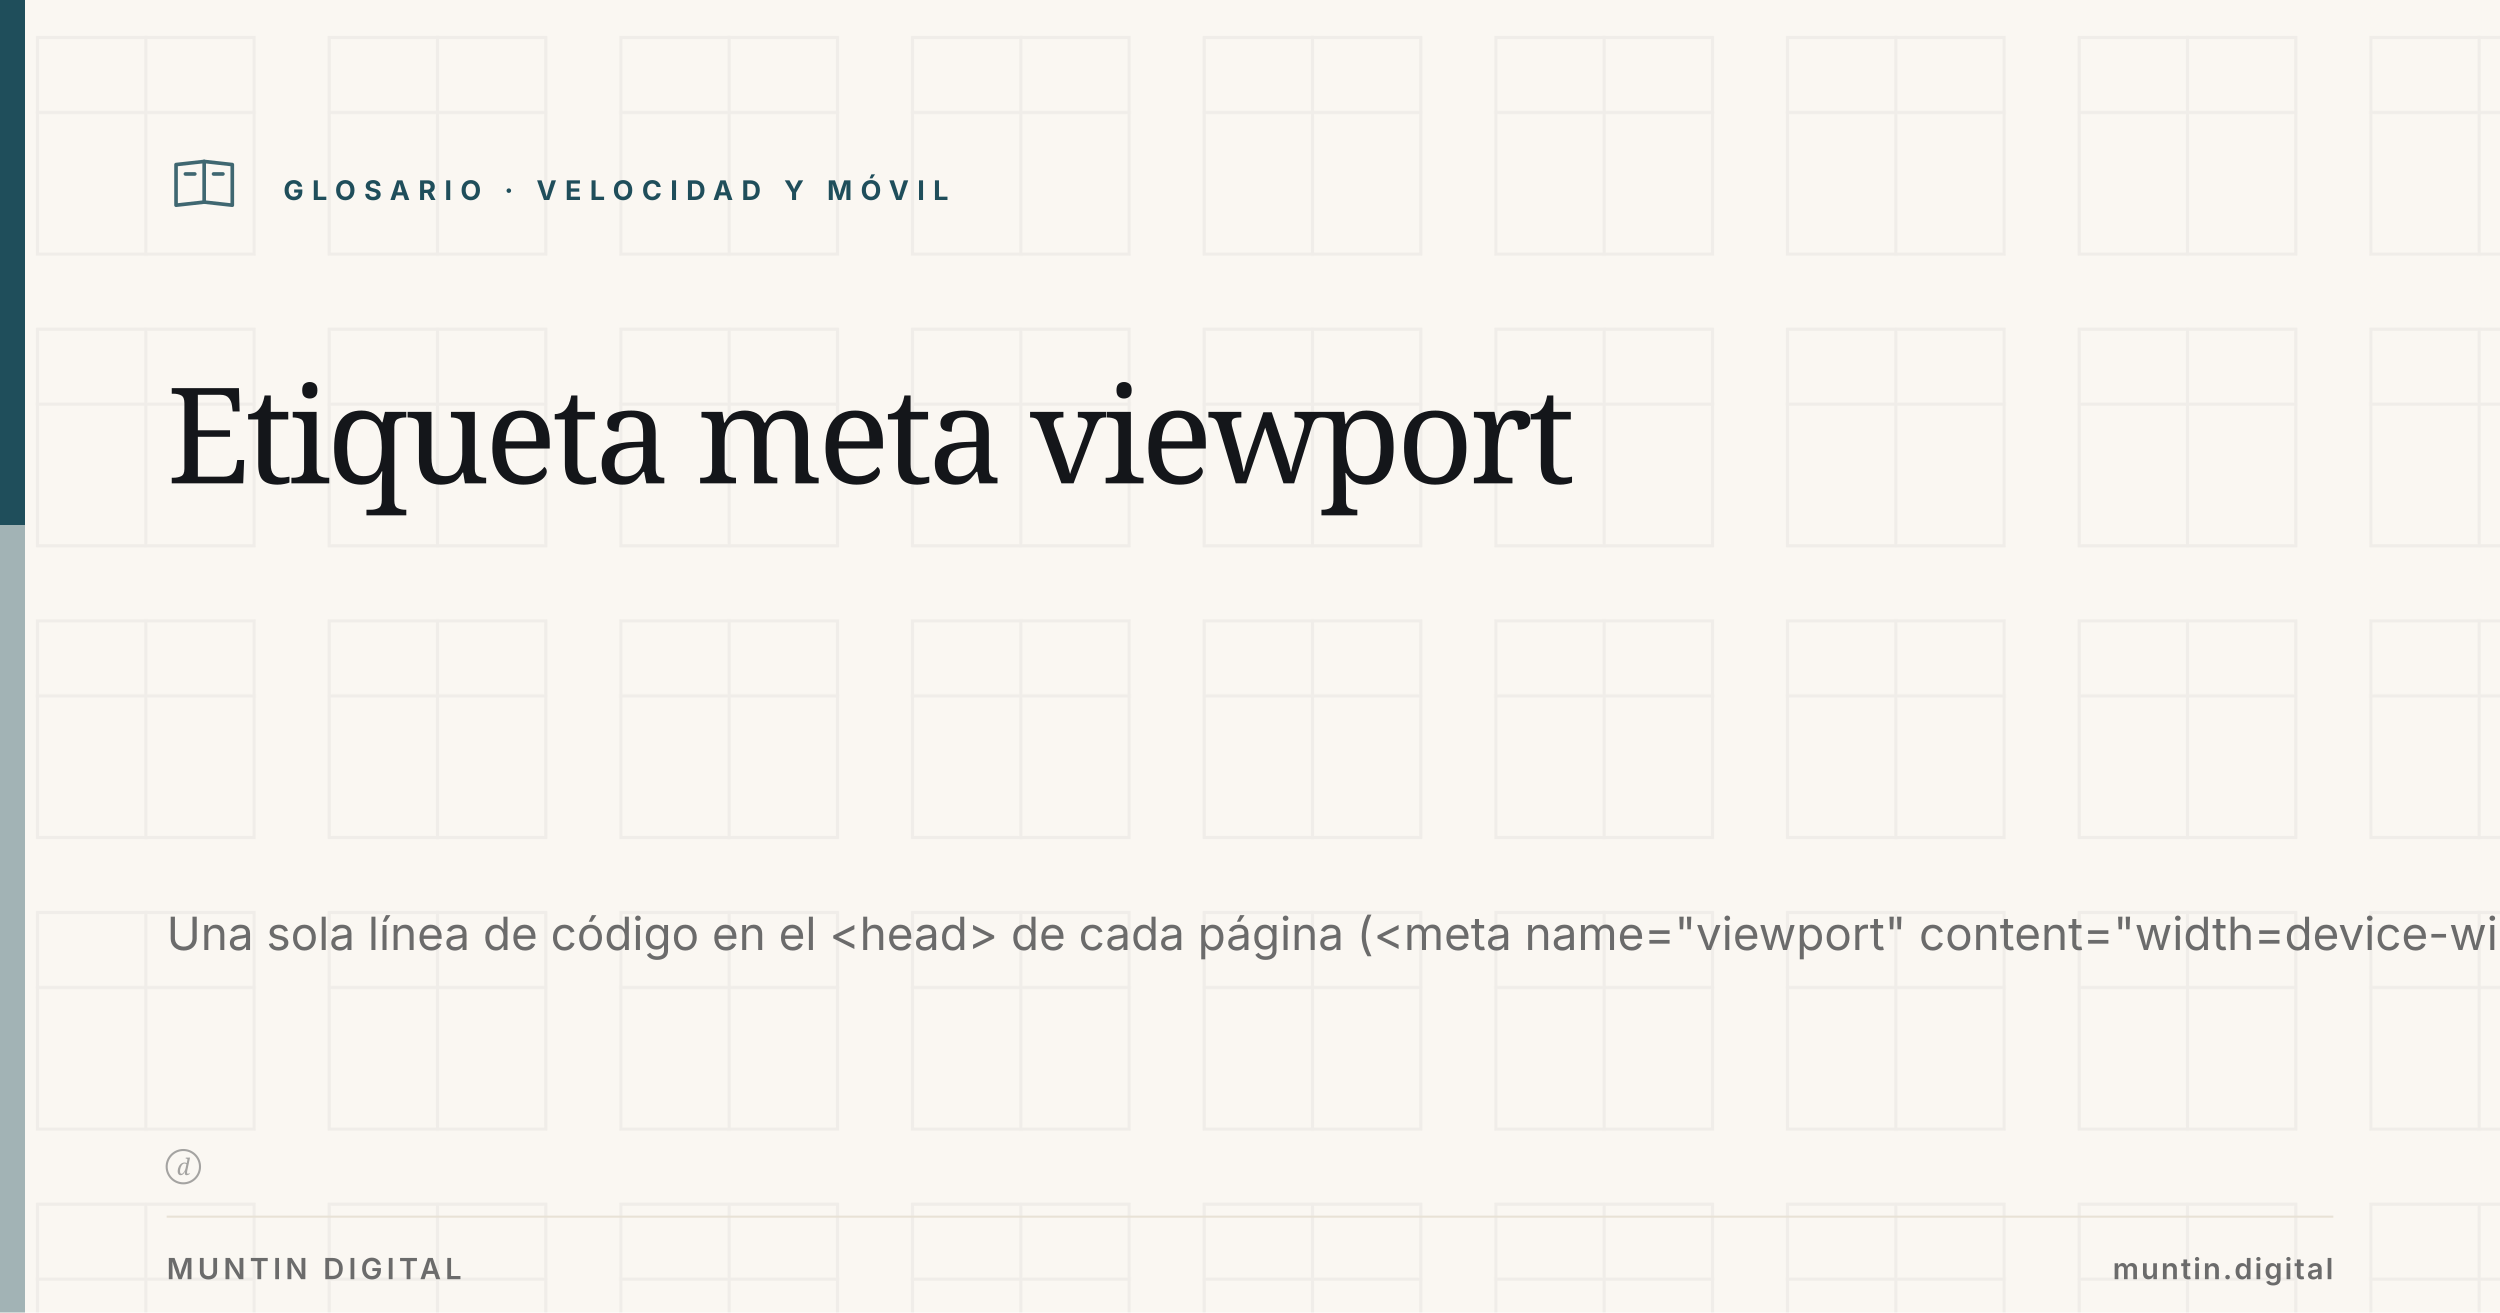
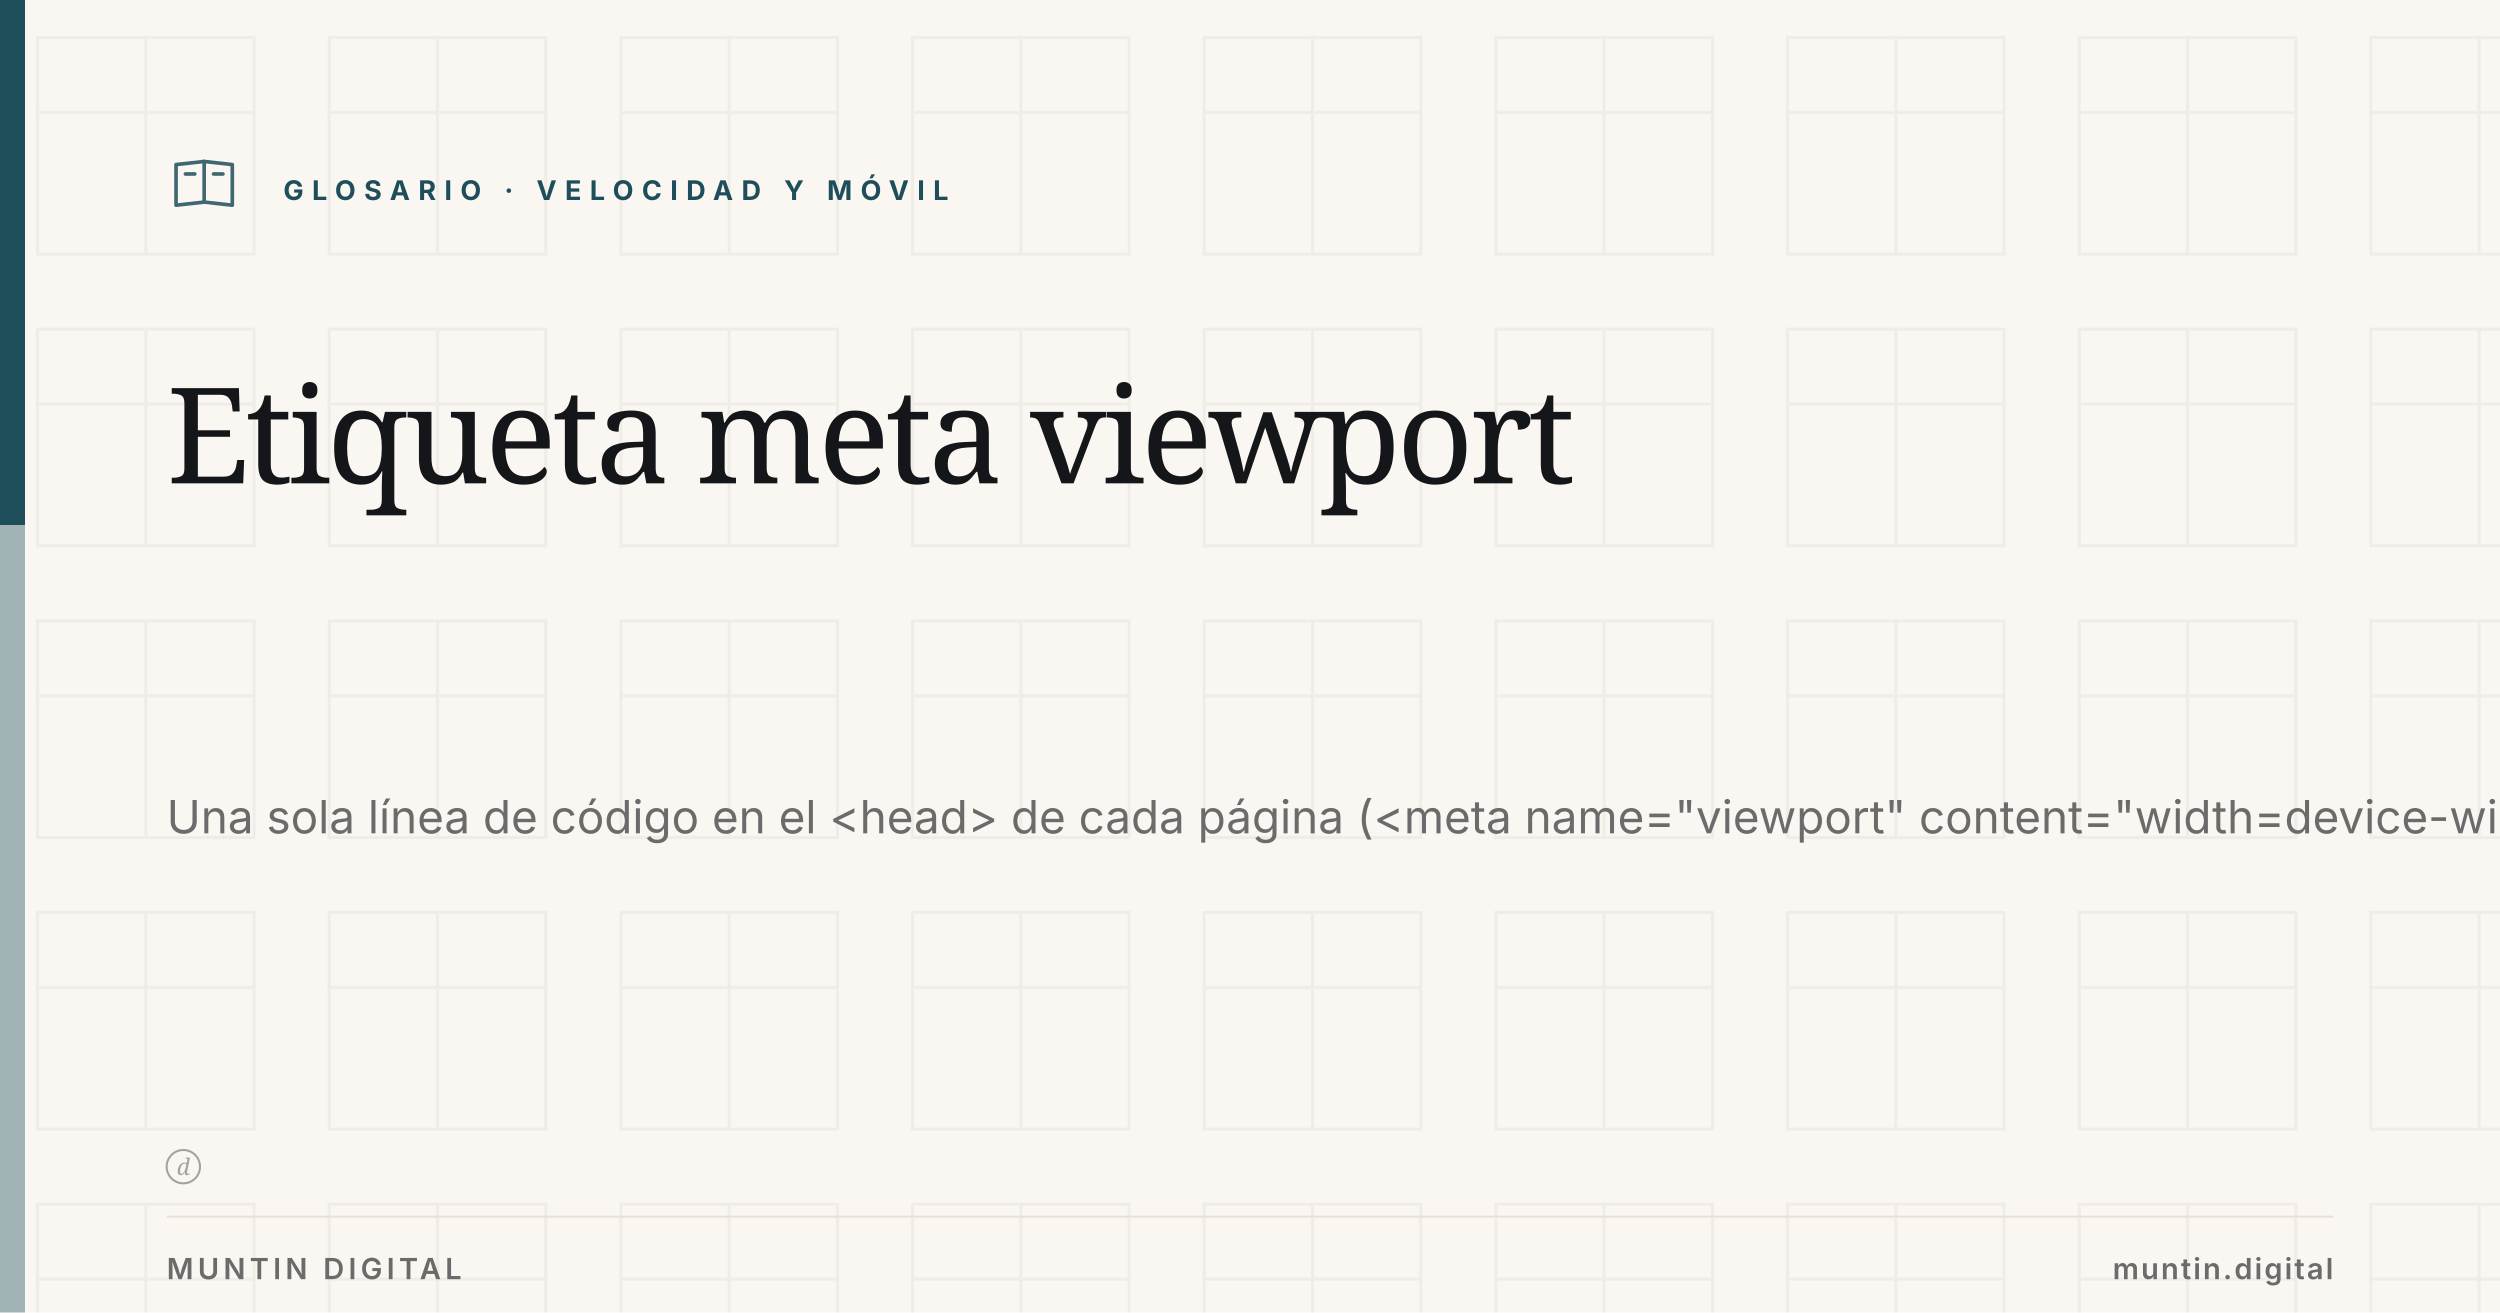
<svg xmlns="http://www.w3.org/2000/svg" viewBox="0 0 1200 630" width="1200" height="630">
  <rect width="1200" height="630" fill="#FAF7F2" />
  <defs>
    <pattern id="muntinField" x="0" y="0" width="140" height="140" patternUnits="userSpaceOnUse">
      <g transform="translate(18, 18)" fill="none" stroke="#14161A" stroke-width="1.5" stroke-linecap="square" stroke-linejoin="miter">
        <rect x="0" y="0" width="104" height="104" />
        <line x1="52" y1="0" x2="52" y2="104" />
        <line x1="0" y1="36" x2="104" y2="36" />
      </g>
    </pattern>
  </defs>
  <rect width="1200" height="630" fill="url(#muntinField)" opacity="0.045" />
  <rect x="0" y="0" width="12" height="252" fill="#1F4E5B" />
  <rect x="0" y="252" width="12" height="378" fill="#1F4E5B" opacity="0.4" />
  <g transform="translate(80, 70) scale(1.5)" fill="none" stroke="#1F4E5B" stroke-width="1.167" stroke-linecap="round" stroke-linejoin="round" color="#1F4E5B" opacity="0.85">
    <path d="M3 6 L12 5 L21 6 L21 19 L12 18 L3 19 Z" />
    <line x1="12" y1="5" x2="12" y2="18" />
    <line x1="6" y1="9" x2="9" y2="9" />
    <line x1="15" y1="9" x2="18" y2="9" />
  </g>
  <text x="136" y="96" font-family="Inter, Arial, sans-serif" font-size="13" font-weight="700" letter-spacing="4" fill="#1F4E5B">GLOSARIO · VELOCIDAD Y MÓVIL</text>
  <text x="80" y="232" font-family="Fraunces, Georgia, serif" font-size="64" font-weight="500" letter-spacing="-2" fill="#14161A">Etiqueta meta viewport</text>
-   <text x="80" y="456" font-family="Inter, Arial, sans-serif" font-size="22" font-weight="400" fill="#6B6B6B">Una sola línea de código en el &lt;head&gt; de cada página (&lt;meta name="viewport" content="width=device-width, initial-scale=1"&gt;) que le dice a los celulares «renderiza esta página al…</text>
+   <text x="80" y="400" font-family="Inter, Arial, sans-serif" font-size="22" font-weight="400" fill="#6B6B6B">Una sola línea de código en el &lt;head&gt; de cada página (&lt;meta name="viewport" content="width=device-width, initial-scale=1"&gt;) que le dice a los celulares «renderiza esta página al…</text>
  <g transform="translate(80, 552)" fill="#6B6B6B" opacity="0.6">
    <circle cx="8" cy="8" r="8" fill="none" stroke="#6B6B6B" stroke-width="1" />
    <text x="8" y="12" text-anchor="middle" font-family="Fraunces, Georgia, serif" font-style="italic" font-size="11" font-weight="500" fill="#6B6B6B">d</text>
  </g>
  <line x1="80" y1="584" x2="1120" y2="584" stroke="#E8E2D6" stroke-width="1" />
  <text x="80" y="614" font-family="Inter, Arial, sans-serif" font-size="14" font-weight="600" letter-spacing="2" fill="#6B6B6B">MUNTIN DIGITAL</text>
  <text x="1120" y="614" text-anchor="end" font-family="Inter, Arial, sans-serif" font-size="14" font-weight="600" letter-spacing="1" fill="#6B6B6B">muntin.digital</text>
</svg>
